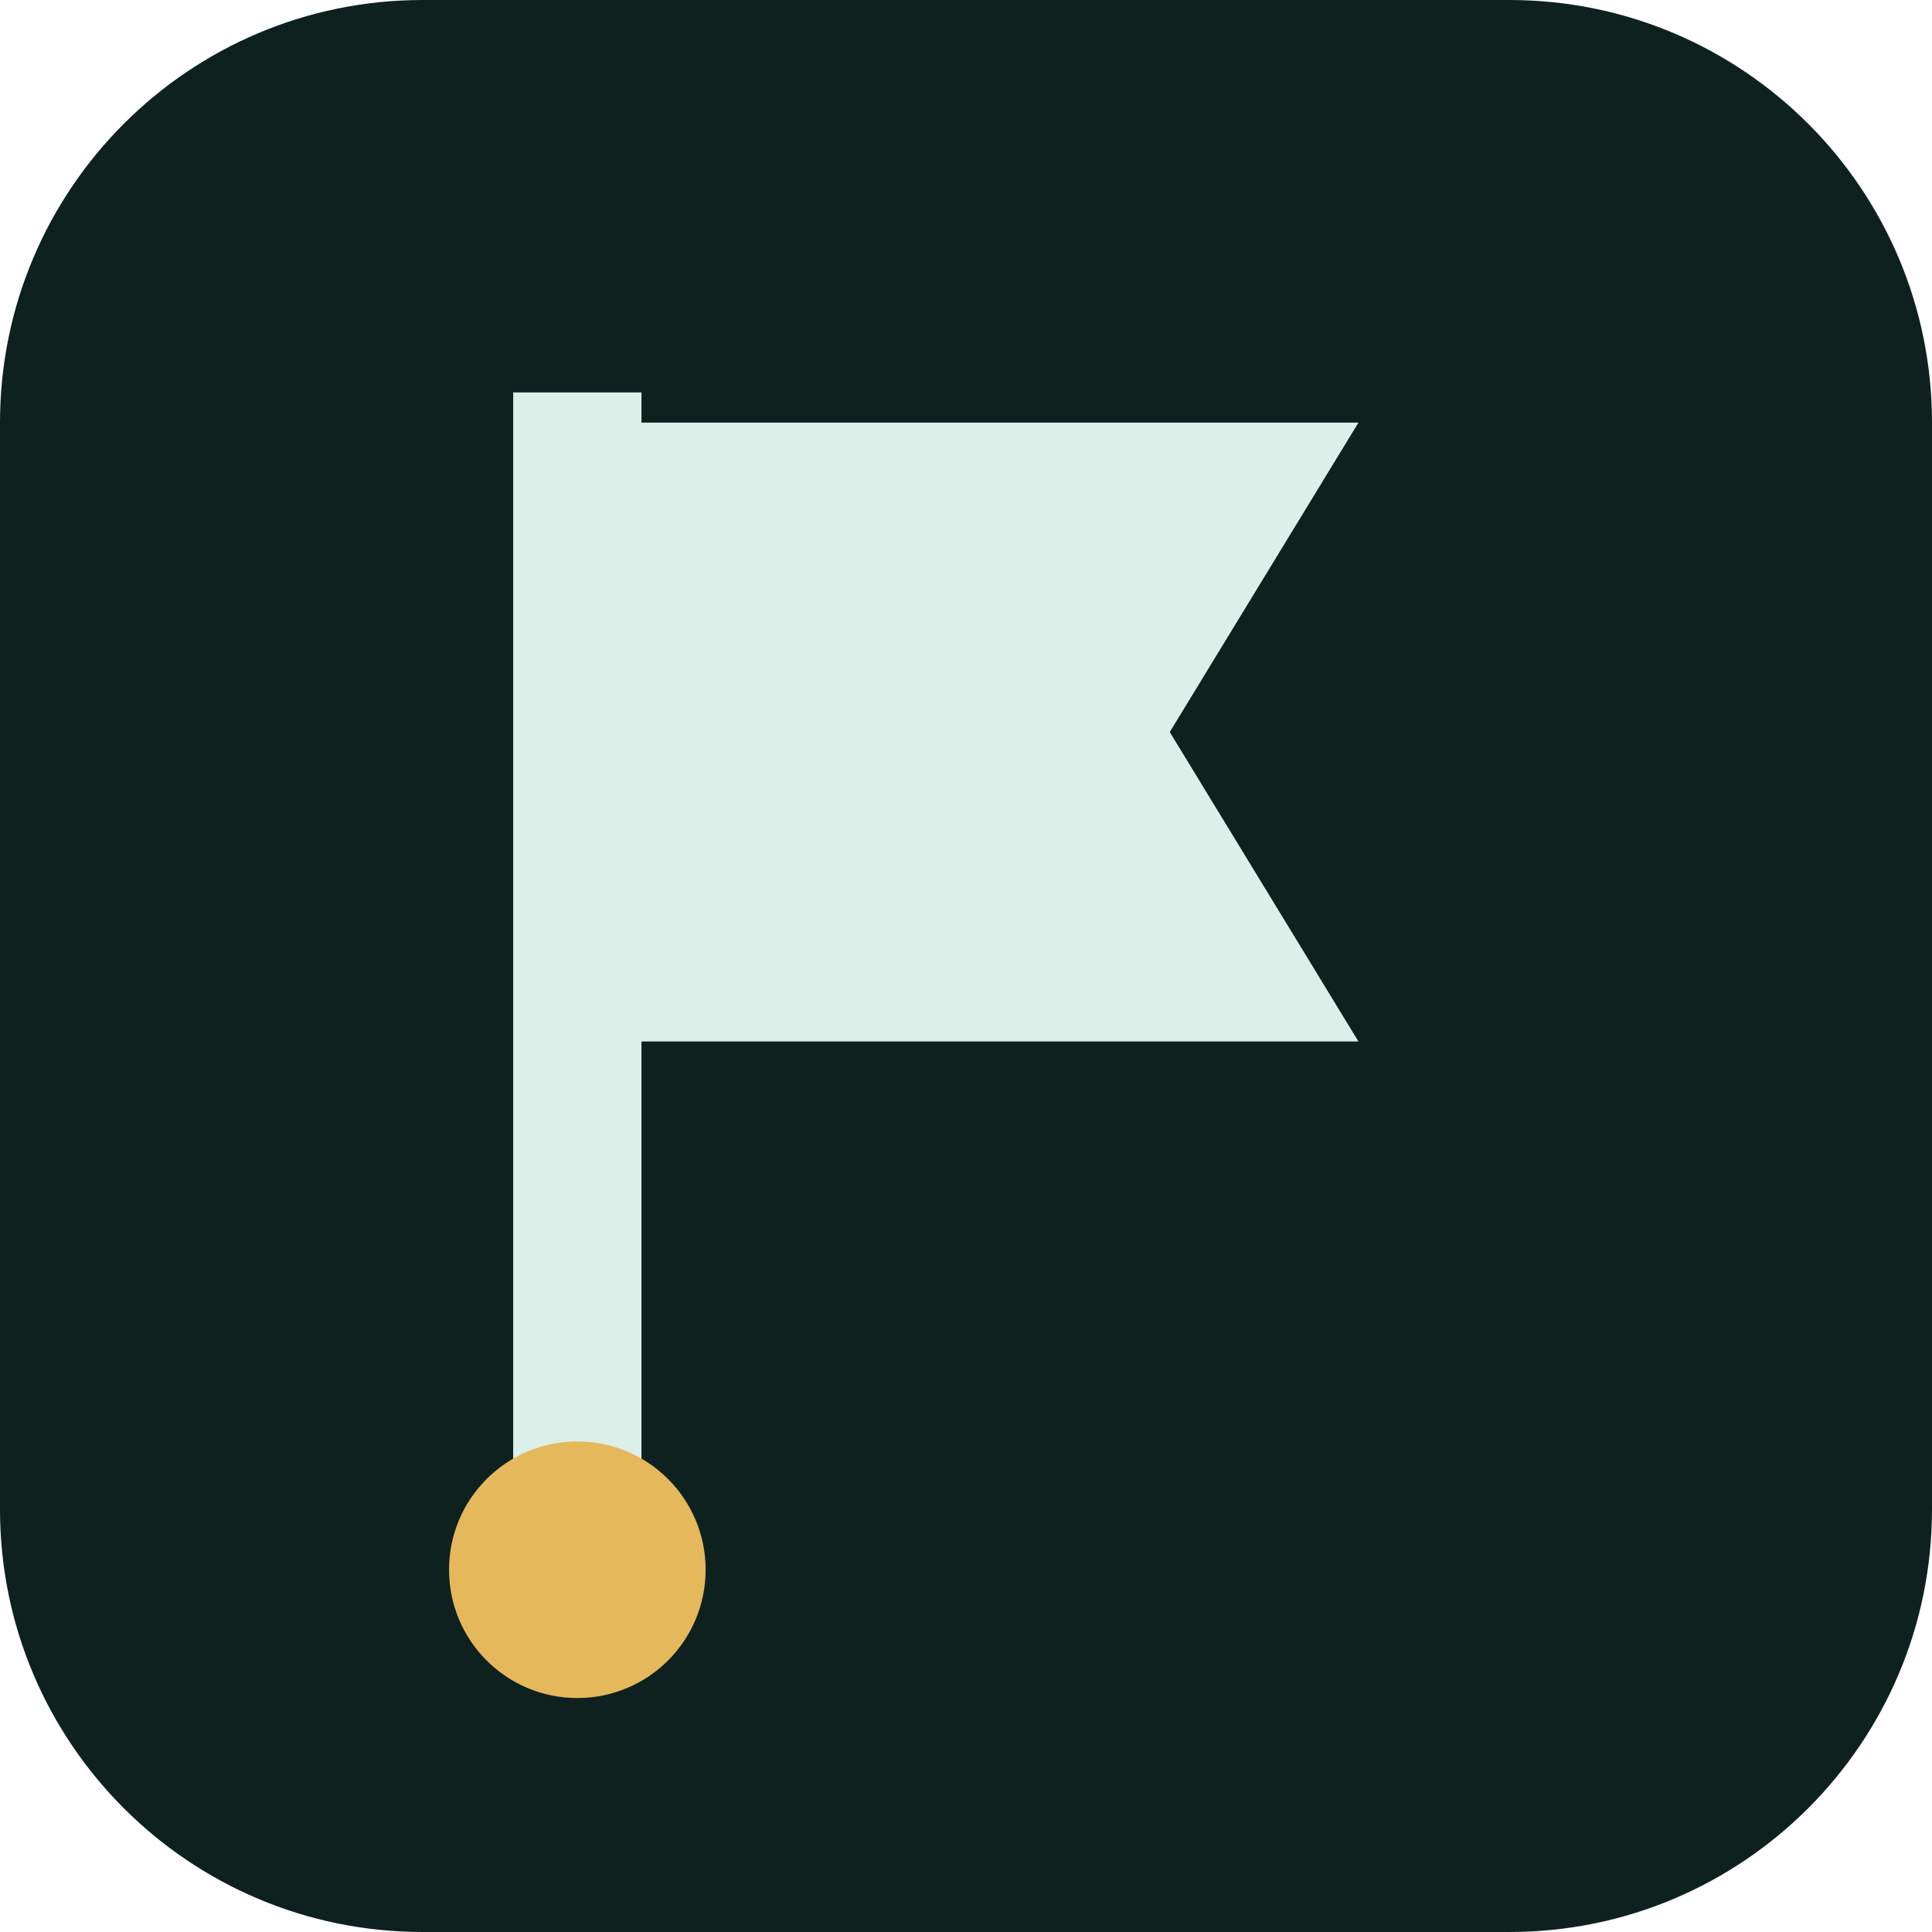
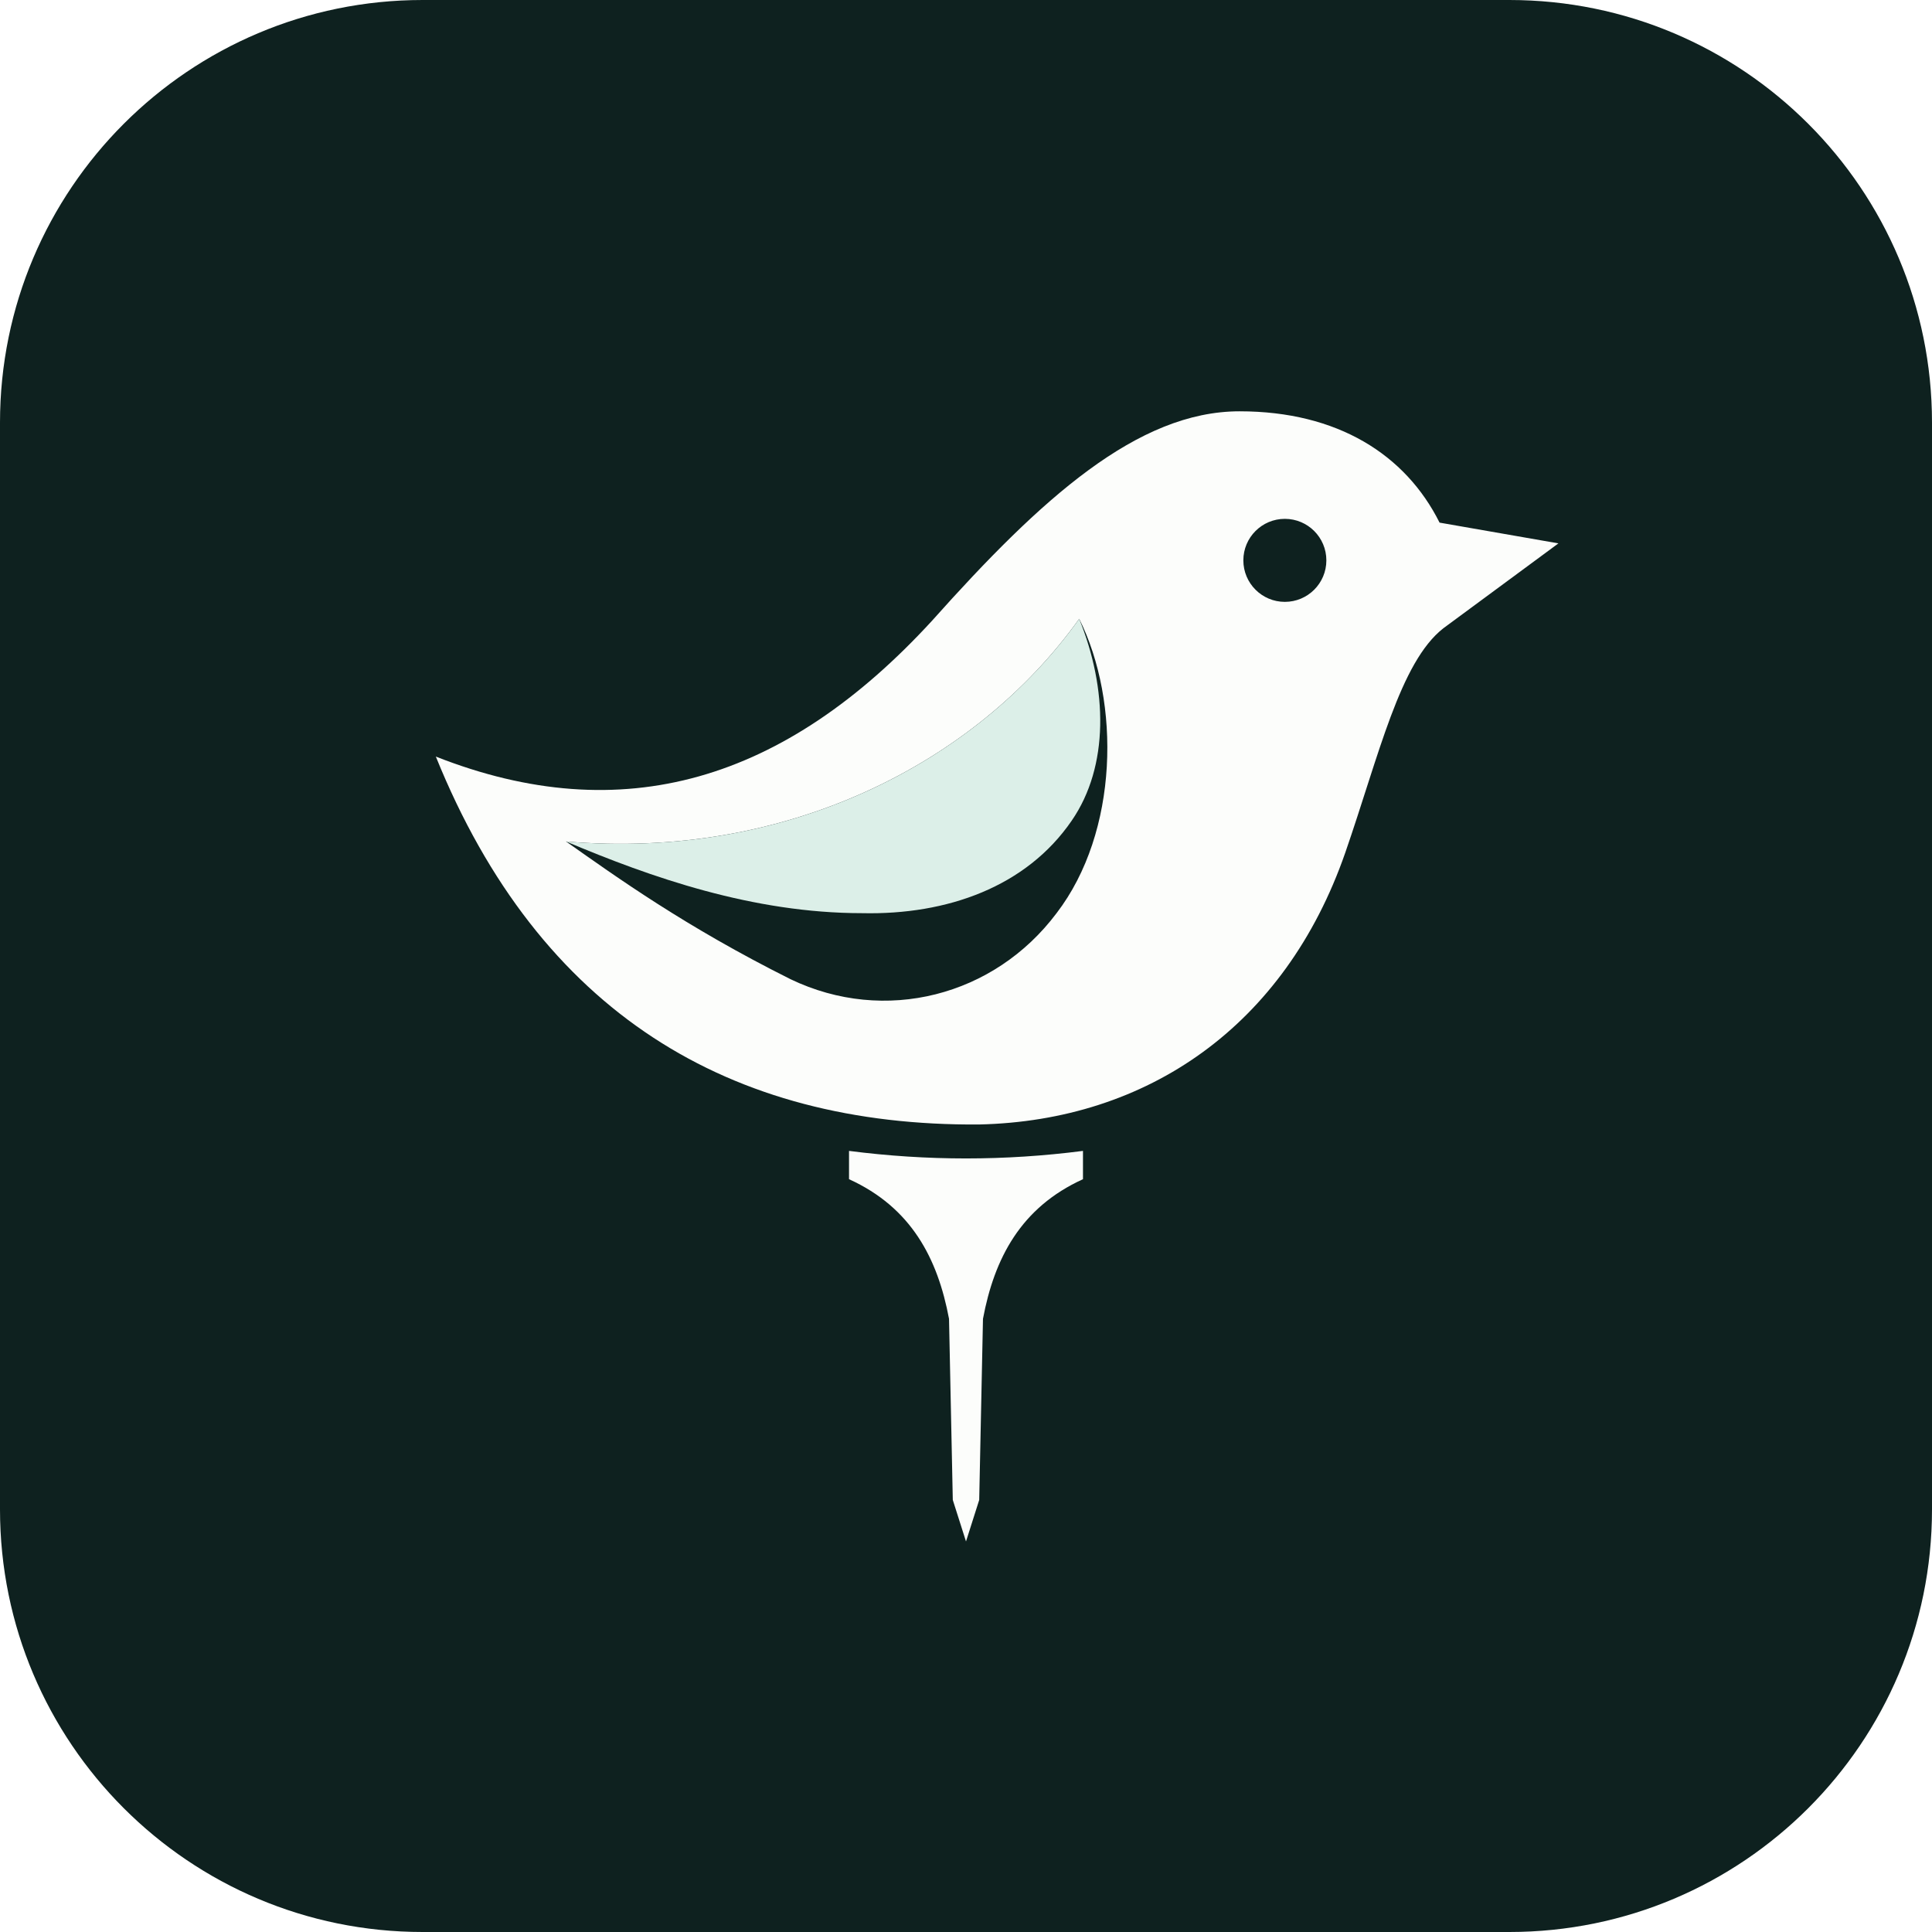
- <svg xmlns="http://www.w3.org/2000/svg" viewBox="0 0 512 512">
-   <rect width="512" height="512" rx="112" fill="#0e211f" />
-   <path d="M136 104h34v304h-34zM170 112h190l-50 82 50 82H170z" fill="#dcefe8" />
-   <circle cx="153" cy="416" r="34" fill="#e6b85c" />
+ <svg xmlns="http://www.w3.org/2000/svg" width="1024" height="1024" viewBox="0 0 1024 1024">
+   <rect width="1024" height="1024" rx="224" fill="#0E211F" />
+   <path fill="#FCFDFB" d="M450 610 Q512 618 574 610 L574 625 C541 640 527 667 521 699 L519 795 L512 817 L505 795 L503 699 C497 667 483 640 450 625 Z" />
+   <path fill="#FCFDFB" fill-rule="evenodd" d="M231 401 C330 440 416 414 494 329 C552 264 603 218 657 218 C709 218 745 241 763 277 L826 288 L765 333 C742 351 731 400 713 452 C681 544 608 594 519 596 C387 597 286 537 231 401 Z M300 446 C416 456 517 405 572 328 C594 372 593 441 560 484 C527 528 469 543 419 519 C363 491 327 465 300 446 Z M681 275 A22 22 0 1 0 681 319 A22 22 0 1 0 681 275 Z" />
+   <path fill="#DCEFE8" d="M300 446 C416 456 517 405 572 328 C587 365 588 406 568 435 C544 470 502 485 457 484 C399 484 345 465 300 446 Z" />
</svg>
